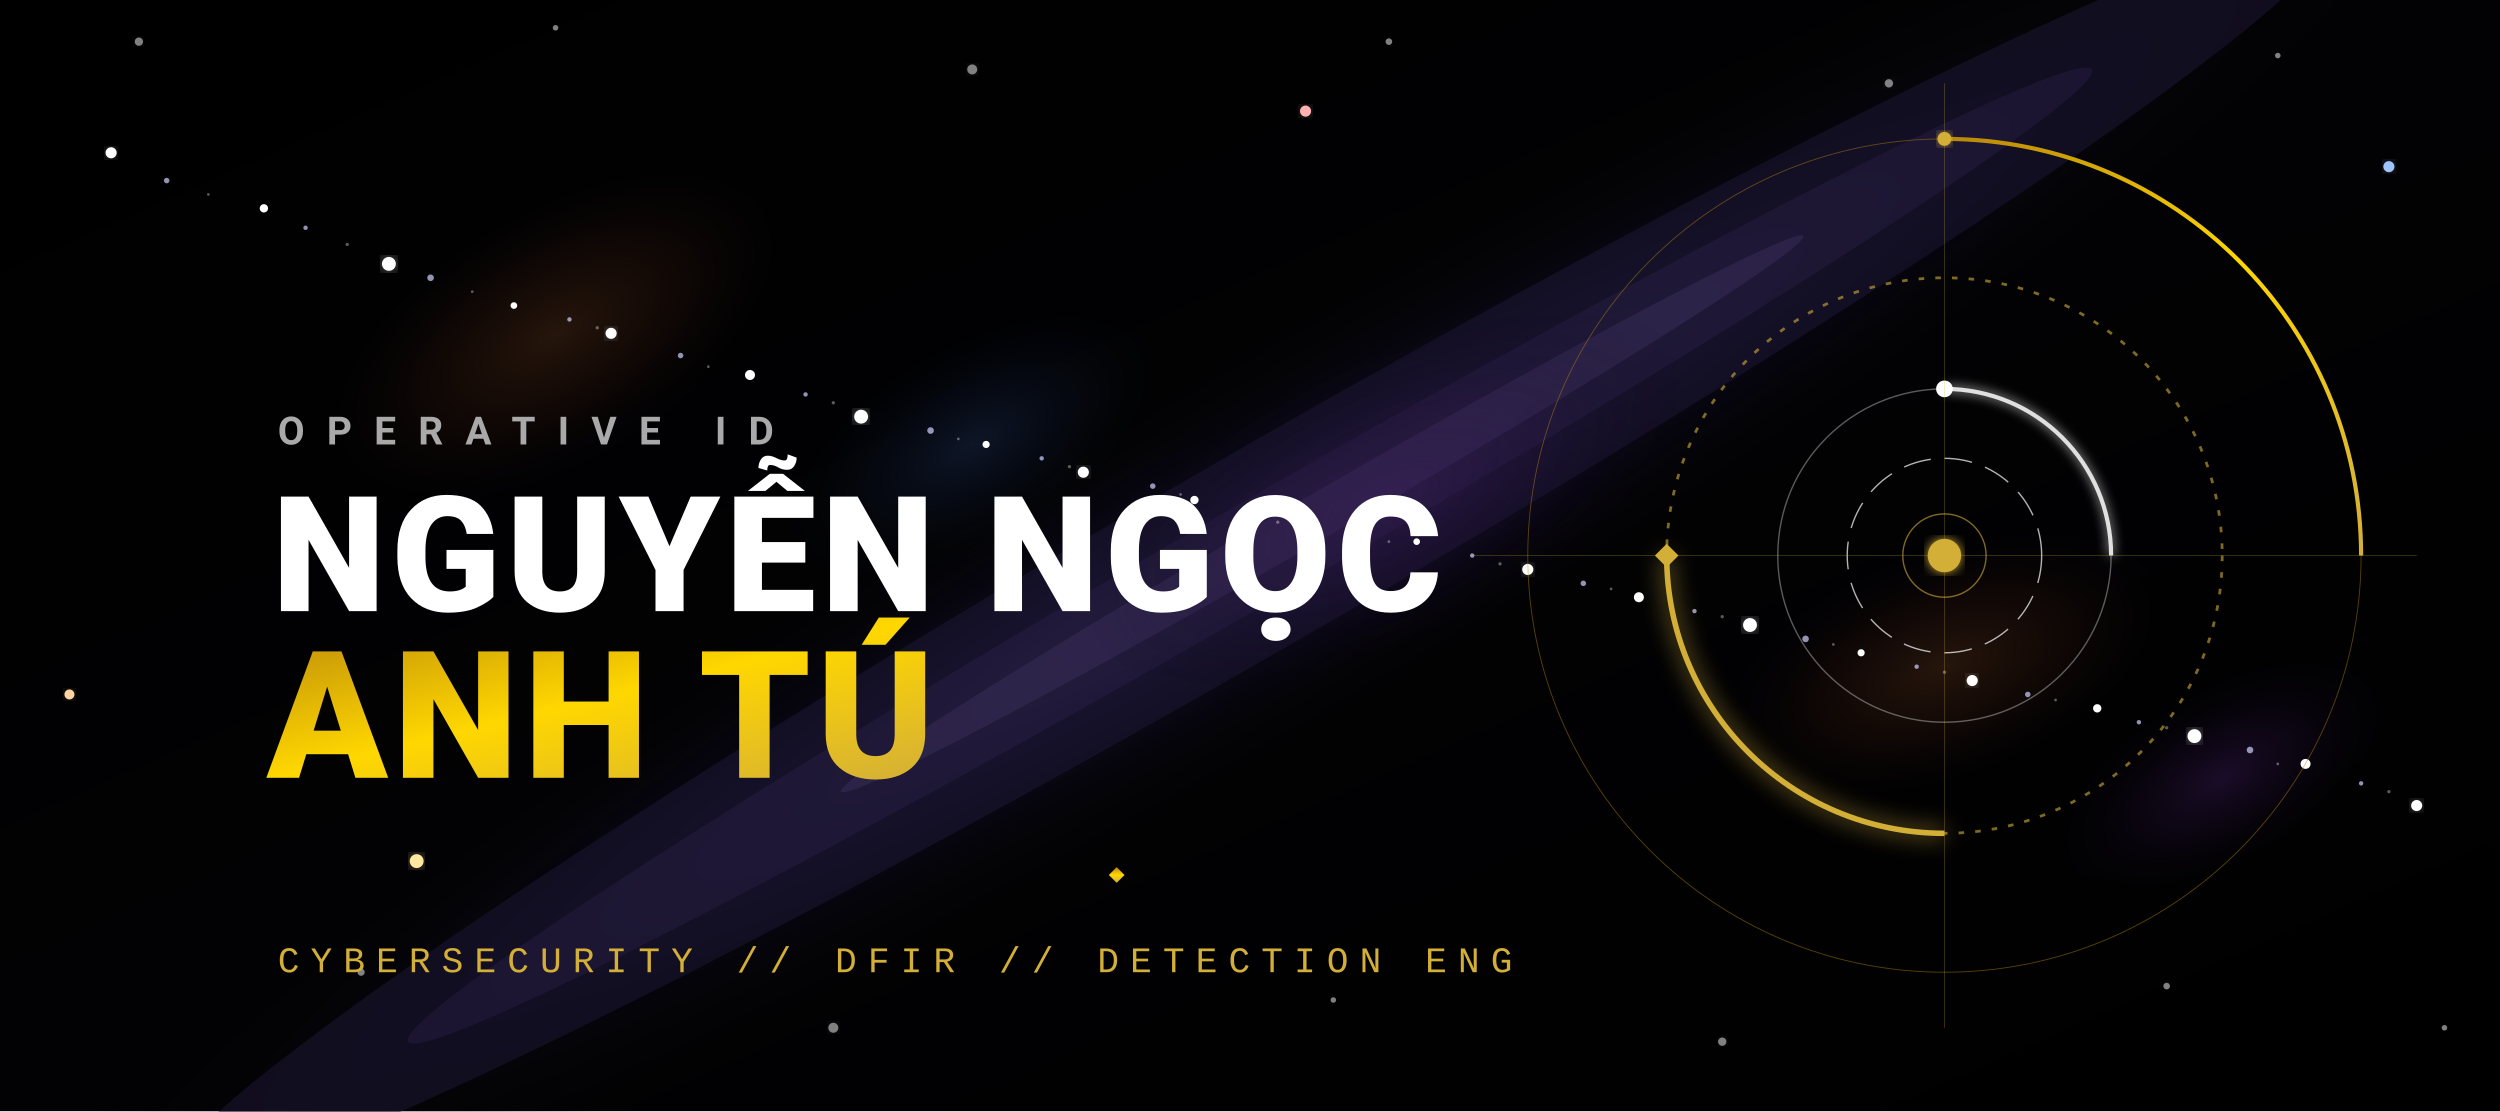
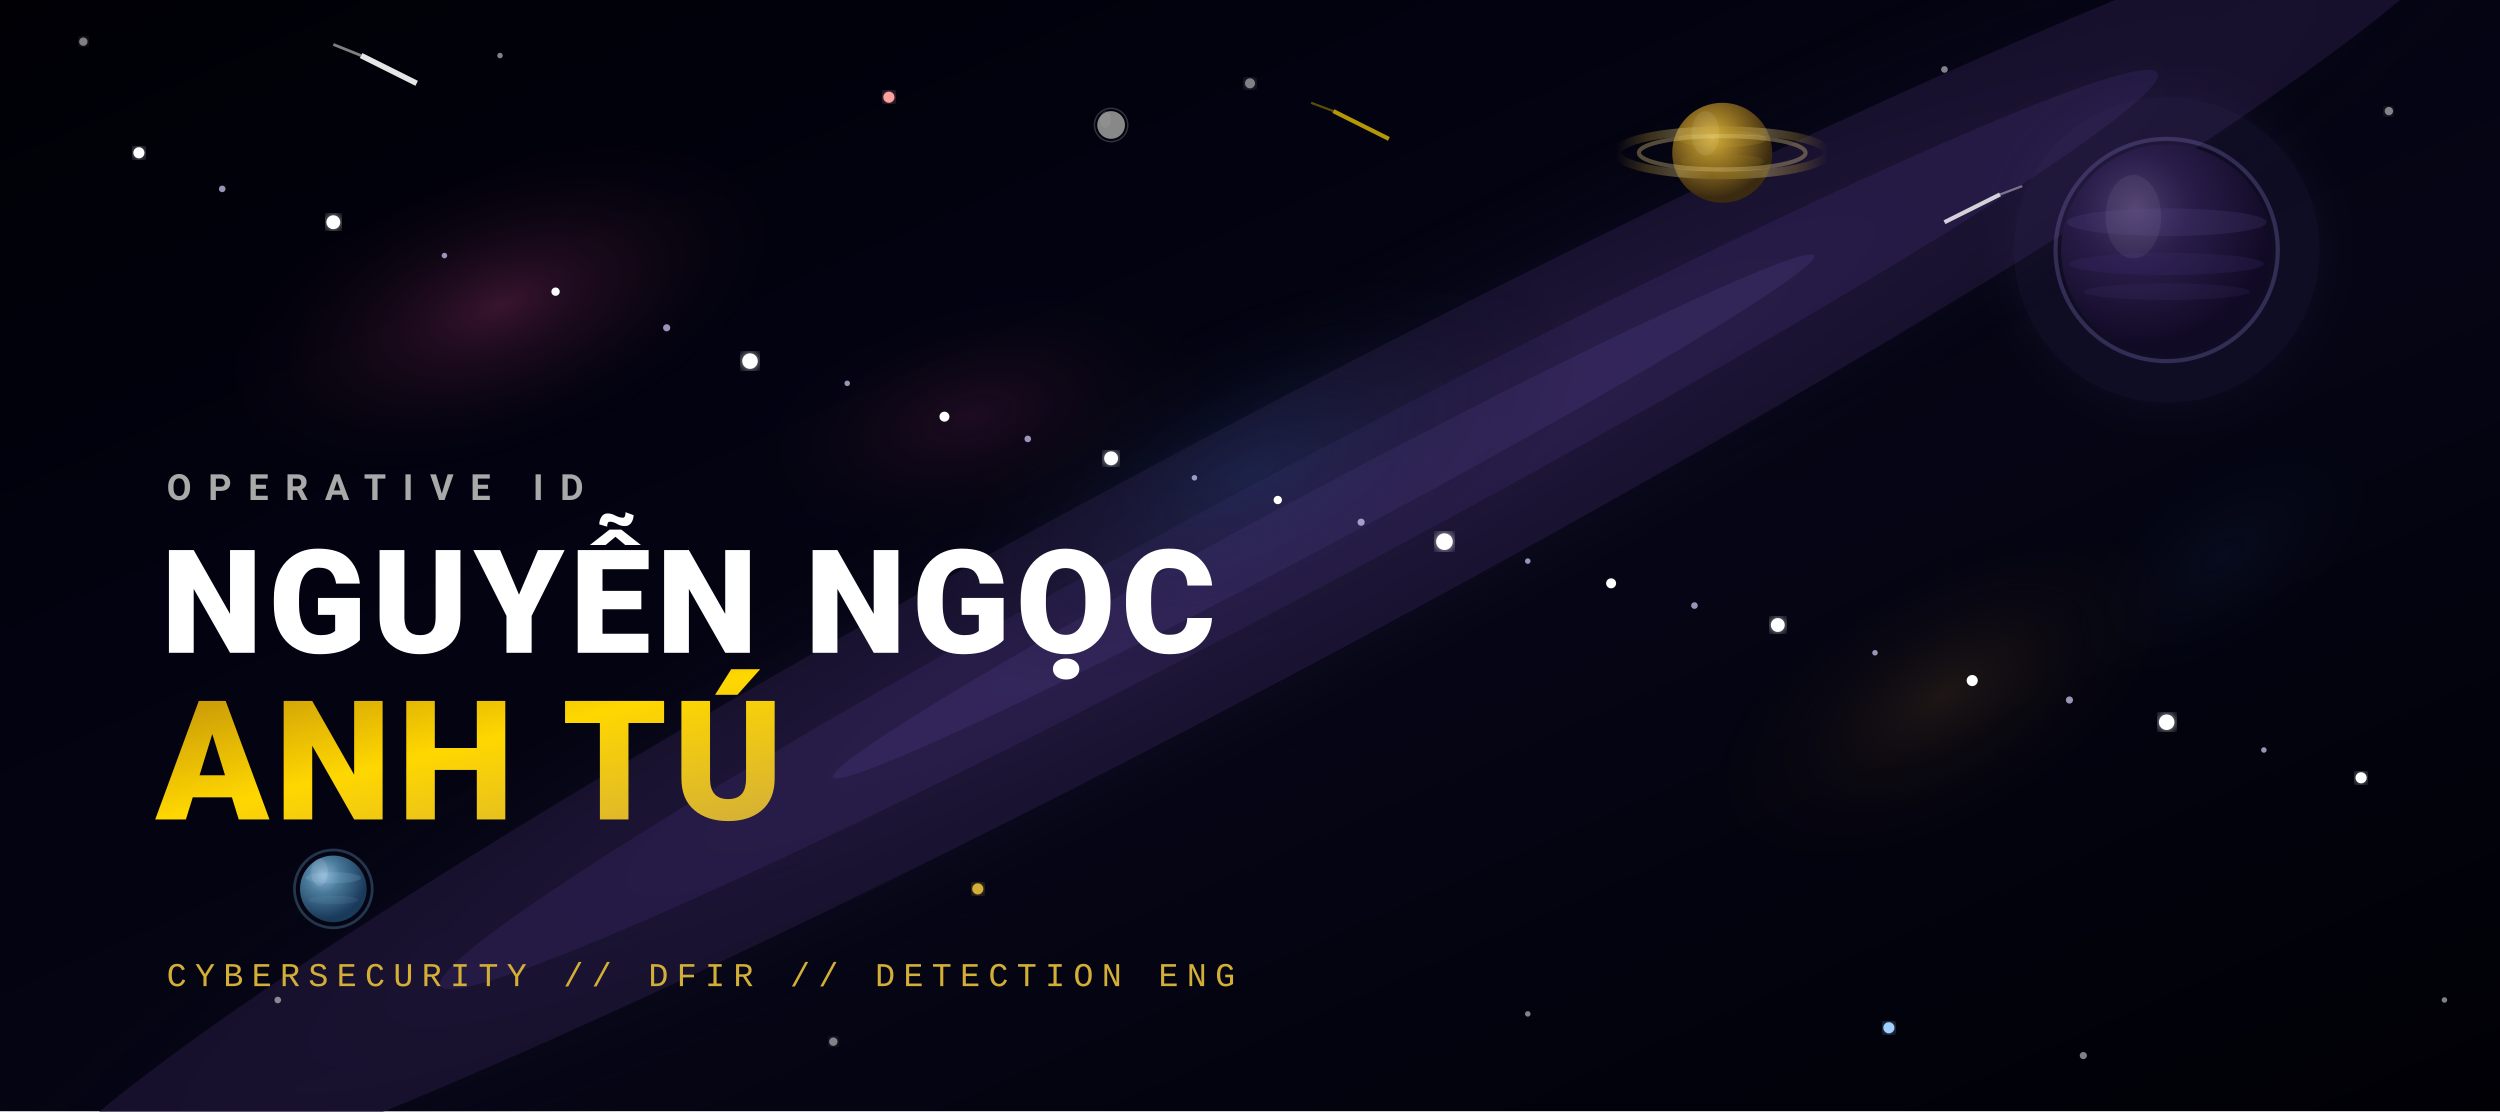
<svg xmlns="http://www.w3.org/2000/svg" viewBox="0 0 900 400">
  <defs>
    <linearGradient id="bg" x1="0%" y1="0%" x2="100%" y2="100%">
-       <stop offset="0%" stop-color="#000000" />
-       <stop offset="50%" stop-color="#020204" />
-       <stop offset="100%" stop-color="#000000" />
+       <stop offset="0%" stop-color="#000005" />
+       <stop offset="30%" stop-color="#020210" />
+       <stop offset="60%" stop-color="#050515" />
+       <stop offset="100%" stop-color="#000005" />
    </linearGradient>
    <radialGradient id="mwCore" cx="50%" cy="50%" r="50%">
-       <stop offset="0%" stop-color="#2a2040" stop-opacity="0.9" />
-       <stop offset="30%" stop-color="#1a1535" stop-opacity="0.6" />
-       <stop offset="60%" stop-color="#110e25" stop-opacity="0.3" />
-       <stop offset="100%" stop-color="#000000" stop-opacity="0" />
-     </radialGradient>
-     <radialGradient id="warmNeb" cx="50%" cy="50%" r="50%">
-       <stop offset="0%" stop-color="#4a2a15" stop-opacity="0.5" />
-       <stop offset="50%" stop-color="#3a1a10" stop-opacity="0.25" />
-       <stop offset="100%" stop-color="#000000" stop-opacity="0" />
-     </radialGradient>
-     <radialGradient id="coolNeb" cx="50%" cy="50%" r="50%">
-       <stop offset="0%" stop-color="#1a2a4a" stop-opacity="0.5" />
-       <stop offset="50%" stop-color="#0e1a35" stop-opacity="0.25" />
-       <stop offset="100%" stop-color="#000000" stop-opacity="0" />
-     </radialGradient>
-     <radialGradient id="purpNeb" cx="50%" cy="50%" r="50%">
-       <stop offset="0%" stop-color="#3a1a5a" stop-opacity="0.45" />
-       <stop offset="50%" stop-color="#2a1040" stop-opacity="0.2" />
-       <stop offset="100%" stop-color="#000000" stop-opacity="0" />
-     </radialGradient>
+       <stop offset="0%" stop-color="#352855" stop-opacity="0.85" />
+       <stop offset="25%" stop-color="#281e45" stop-opacity="0.6" />
+       <stop offset="50%" stop-color="#1a1535" stop-opacity="0.35" />
+       <stop offset="100%" stop-color="#000000" stop-opacity="0" />
+     </radialGradient>
+     <radialGradient id="nebPink" cx="50%" cy="50%" r="50%">
+       <stop offset="0%" stop-color="#8a3060" stop-opacity="0.4" />
+       <stop offset="100%" stop-color="#000000" stop-opacity="0" />
+     </radialGradient>
+     <radialGradient id="nebBlue" cx="50%" cy="50%" r="50%">
+       <stop offset="0%" stop-color="#1a3a6a" stop-opacity="0.35" />
+       <stop offset="100%" stop-color="#000000" stop-opacity="0" />
+     </radialGradient>
+     <radialGradient id="nebGold" cx="50%" cy="50%" r="50%">
+       <stop offset="0%" stop-color="#5a4020" stop-opacity="0.3" />
+       <stop offset="100%" stop-color="#000000" stop-opacity="0" />
+     </radialGradient>
+     <radialGradient id="planetBig" cx="35%" cy="30%" r="65%">
+       <stop offset="0%" stop-color="#4a3a6a" />
+       <stop offset="40%" stop-color="#2a1d4a" />
+       <stop offset="100%" stop-color="#110a25" />
+     </radialGradient>
+     <linearGradient id="planetAtmo" x1="0%" y1="0%" x2="100%" y2="100%">
+       <stop offset="0%" stop-color="#6a4a9a" stop-opacity="0.3" />
+       <stop offset="50%" stop-color="#3a2a6a" stop-opacity="0.1" />
+       <stop offset="100%" stop-color="#1a1a4a" stop-opacity="0.3" />
+     </linearGradient>
+     <radialGradient id="planetSmall" cx="40%" cy="35%" r="60%">
+       <stop offset="0%" stop-color="#d4af37" />
+       <stop offset="50%" stop-color="#8a6a20" />
+       <stop offset="100%" stop-color="#3a2a10" />
+     </radialGradient>
+     <radialGradient id="planetIce" cx="35%" cy="30%" r="65%">
+       <stop offset="0%" stop-color="#8ab4d4" />
+       <stop offset="40%" stop-color="#4a7a9a" />
+       <stop offset="100%" stop-color="#1a3a5a" />
+     </radialGradient>
+     <linearGradient id="ringGrad" x1="0%" y1="0%" x2="100%" y2="0%">
+       <stop offset="0%" stop-color="#d4af37" stop-opacity="0" />
+       <stop offset="15%" stop-color="#d4af37" stop-opacity="0.5" />
+       <stop offset="30%" stop-color="#e8d080" stop-opacity="0.7" />
+       <stop offset="45%" stop-color="#d4af37" stop-opacity="0.3" />
+       <stop offset="55%" stop-color="#c0a030" stop-opacity="0.6" />
+       <stop offset="70%" stop-color="#e8d080" stop-opacity="0.7" />
+       <stop offset="85%" stop-color="#d4af37" stop-opacity="0.5" />
+       <stop offset="100%" stop-color="#d4af37" stop-opacity="0" />
+     </linearGradient>
    <linearGradient id="gold" x1="0%" y1="0%" x2="100%" y2="100%">
      <stop offset="0%" stop-color="#b8860b" />
      <stop offset="50%" stop-color="#ffd700" />
      <stop offset="100%" stop-color="#d4af37" />
    </linearGradient>
-     <filter id="softGlow">
+     <filter id="glow">
      <feGaussianBlur stdDeviation="2" result="b" />
      <feMerge>
        <feMergeNode in="b" />
        <feMergeNode in="SourceGraphic" />
      </feMerge>
    </filter>
-     <filter id="starBright">
-       <feGaussianBlur stdDeviation="3" result="b" />
+     <filter id="bigGlow">
+       <feGaussianBlur stdDeviation="5" result="b" />
      <feMerge>
        <feMergeNode in="b" />
        <feMergeNode in="SourceGraphic" />
      </feMerge>
    </filter>
-     <filter id="goldGlow">
-       <feGaussianBlur stdDeviation="4" result="b" />
+     <filter id="planetGlow">
+       <feGaussianBlur stdDeviation="8" result="b" />
      <feMerge>
        <feMergeNode in="b" />
        <feMergeNode in="SourceGraphic" />
      </feMerge>
    </filter>
  </defs>
  <style>
-     @keyframes slowRotate { 0% { transform: rotate(0deg); } 100% { transform: rotate(360deg); } }
-     @keyframes slowRotateRev { 0% { transform: rotate(360deg); } 100% { transform: rotate(0deg); } }
-     @keyframes pulseGlow { 0%, 100% { opacity: 0.7; } 50% { opacity: 1; } }
-     @keyframes shimmerText { 0% { fill-opacity: 0.85; } 50% { fill-opacity: 1; } 100% { fill-opacity: 0.85; } }
+     /* Shooting stars */
+     @keyframes shoot1 { 0% { transform: translate(0,0); opacity: 1; } 100% { transform: translate(120px,60px); opacity: 0; } }
+     @keyframes shoot2 { 0% { transform: translate(0,0); opacity: 1; } 100% { transform: translate(-100px,50px); opacity: 0; } }
+     @keyframes shoot3 { 0% { transform: translate(0,0); opacity: 1; } 100% { transform: translate(80px,40px); opacity: 0; } }
+ 
+     /* Planet orbit float */
+     @keyframes floatUp { 0%, 100% { transform: translateY(0); } 50% { transform: translateY(-6px); } }
+     @keyframes floatDown { 0%, 100% { transform: translateY(0); } 50% { transform: translateY(4px); } }
+ 
+     /* Ring rotation */
+     @keyframes ringPulse { 0%, 100% { opacity: 0.6; } 50% { opacity: 0.9; } }
+ 
+     /* Star twinkle */
    @keyframes tw1 { 0%, 100% { opacity: 0.3; } 50% { opacity: 1; } }
    @keyframes tw2 { 0%, 100% { opacity: 0.6; } 50% { opacity: 0.15; } }
    @keyframes tw3 { 0%, 100% { opacity: 0.2; } 50% { opacity: 0.95; } }

-     .rot1 { transform-origin: 700px 200px; animation: slowRotate 30s linear infinite; }
-     .rot2 { transform-origin: 700px 200px; animation: slowRotateRev 40s linear infinite; }
-     .rot3 { transform-origin: 700px 200px; animation: slowRotate 25s linear infinite; }
-     .rot4 { transform-origin: 700px 200px; animation: slowRotateRev 20s linear infinite; }
-     .shimmer { animation: shimmerText 4s infinite; }
-     .node-pulse { animation: pulseGlow 3s infinite ease-in-out; }
+     /* Nebula breathing */
+     @keyframes breathe { 0%, 100% { opacity: 0.3; } 50% { opacity: 0.5; } }
+ 
+     /* Name shimmer */
+     @keyframes shimmer { 0% { fill-opacity: 0.85; } 50% { fill-opacity: 1; } 100% { fill-opacity: 0.85; } }
+ 
+     .shoot1 { animation: shoot1 2s linear infinite 0s; }
+     .shoot2 { animation: shoot2 3s linear infinite 1.5s; }
+     .shoot3 { animation: shoot3 2.5s linear infinite 3s; }
+     .float1 { animation: floatUp 8s ease-in-out infinite; }
+     .float2 { animation: floatDown 6s ease-in-out infinite; }
+     .float3 { animation: floatUp 10s ease-in-out infinite 2s; }
+     .ringP { animation: ringPulse 5s ease-in-out infinite; }
    .t1 { animation: tw1 3s infinite ease-in-out; }
    .t2 { animation: tw2 4s infinite ease-in-out; }
    .t3 { animation: tw3 5s infinite ease-in-out; }
    .t4 { animation: tw1 6s infinite ease-in-out 1s; }
    .t5 { animation: tw2 3.5s infinite ease-in-out 0.5s; }
    .t6 { animation: tw3 4.5s infinite ease-in-out 2s; }
+     .nBreath { animation: breathe 6s ease-in-out infinite; }
+     .nBreath2 { animation: breathe 8s ease-in-out infinite 3s; }
+     .shimmer { animation: shimmer 4s infinite; }

    .font-sans { font-family: "Segoe UI", -apple-system, BlinkMacSystemFont, Roboto, "Helvetica Neue", Arial, sans-serif; }
    .font-mono { font-family: Consolas, "SFMono-Regular", Menlo, Monaco, "Liberation Mono", monospace; }
  </style>
  <rect width="900" height="400" fill="url(#bg)" />
-   <g transform="rotate(-30 450 200)">
-     <ellipse cx="450" cy="200" rx="550" ry="70" fill="url(#mwCore)" />
-     <ellipse cx="450" cy="200" rx="450" ry="35" fill="#1e1838" opacity="0.5" />
-     <ellipse cx="450" cy="200" rx="350" ry="18" fill="#2a2048" opacity="0.4" />
-     <ellipse cx="480" cy="200" rx="200" ry="8" fill="#3a2d5a" opacity="0.5" />
-   </g>
-   <ellipse cx="200" cy="120" rx="100" ry="50" fill="url(#warmNeb)" transform="rotate(-30 200 120)" />
-   <ellipse cx="500" cy="180" rx="120" ry="55" fill="url(#purpNeb)" transform="rotate(-25 500 180)" />
-   <ellipse cx="350" cy="160" rx="80" ry="40" fill="url(#coolNeb)" transform="rotate(-30 350 160)" />
-   <ellipse cx="700" cy="240" rx="90" ry="45" fill="url(#warmNeb)" transform="rotate(-20 700 240)" />
-   <ellipse cx="800" cy="280" rx="70" ry="35" fill="url(#purpNeb)" transform="rotate(-30 800 280)" />
+   <g transform="rotate(-28 450 200)">
+     <ellipse cx="450" cy="200" rx="600" ry="80" fill="url(#mwCore)" />
+     <ellipse cx="450" cy="200" rx="500" ry="45" fill="#241a40" opacity="0.55" />
+     <ellipse cx="470" cy="200" rx="350" ry="22" fill="#30245a" opacity="0.45" />
+     <ellipse cx="480" cy="200" rx="200" ry="10" fill="#3d2d6a" opacity="0.5" />
+   </g>
+   <ellipse cx="180" cy="110" rx="110" ry="55" fill="url(#nebPink)" class="nBreath" transform="rotate(-20 180 110)" />
+   <ellipse cx="450" cy="170" rx="130" ry="60" fill="url(#nebBlue)" class="nBreath2" transform="rotate(-25 450 170)" />
+   <ellipse cx="700" cy="250" rx="100" ry="50" fill="url(#nebGold)" class="nBreath" transform="rotate(-30 700 250)" />
+   <ellipse cx="350" cy="150" rx="90" ry="45" fill="url(#nebPink)" class="nBreath2" transform="rotate(-15 350 150)" opacity="0.5" />
+   <ellipse cx="800" cy="200" rx="80" ry="40" fill="url(#nebBlue)" class="nBreath" transform="rotate(-35 800 200)" opacity="0.4" />
  <g fill="#ffffff">
-     <circle cx="40" cy="55" r="2" filter="url(#starBright)" class="t1" />
-     <circle cx="95" cy="75" r="1.5" class="t2" />
-     <circle cx="140" cy="95" r="2.5" filter="url(#starBright)" class="t3" />
-     <circle cx="185" cy="110" r="1.2" />
-     <circle cx="220" cy="120" r="2" filter="url(#starBright)" class="t4" />
-     <circle cx="270" cy="135" r="1.8" class="t5" />
-     <circle cx="310" cy="150" r="2.5" filter="url(#starBright)" class="t6" />
-     <circle cx="355" cy="160" r="1.3" />
-     <circle cx="390" cy="170" r="2" filter="url(#starBright)" class="t1" />
-     <circle cx="430" cy="180" r="1.5" class="t2" />
-     <circle cx="470" cy="190" r="2.8" filter="url(#starBright)" class="t3" />
-     <circle cx="510" cy="195" r="1.2" />
-     <circle cx="550" cy="205" r="2" filter="url(#starBright)" class="t4" />
-     <circle cx="590" cy="215" r="1.8" class="t5" />
-     <circle cx="630" cy="225" r="2.5" filter="url(#starBright)" class="t6" />
-     <circle cx="670" cy="235" r="1.3" />
-     <circle cx="710" cy="245" r="2" filter="url(#starBright)" class="t1" />
-     <circle cx="755" cy="255" r="1.5" class="t2" />
-     <circle cx="790" cy="265" r="2.5" filter="url(#starBright)" class="t3" />
-     <circle cx="830" cy="275" r="1.8" />
-     <circle cx="870" cy="290" r="2" filter="url(#starBright)" class="t4" />
-   </g>
-   <g fill="#d0d0ff" opacity="0.7">
-     <circle cx="60" cy="65" r="1" />
-     <circle cx="110" cy="82" r="0.8" />
-     <circle cx="155" cy="100" r="1.2" />
-     <circle cx="205" cy="115" r="0.8" />
-     <circle cx="245" cy="128" r="1" />
-     <circle cx="290" cy="142" r="0.8" />
-     <circle cx="335" cy="155" r="1.2" />
-     <circle cx="375" cy="165" r="0.8" />
-     <circle cx="415" cy="175" r="1" />
-     <circle cx="450" cy="185" r="0.8" />
-     <circle cx="490" cy="192" r="1.2" />
-     <circle cx="530" cy="200" r="0.8" />
-     <circle cx="570" cy="210" r="1" />
-     <circle cx="610" cy="220" r="0.8" />
-     <circle cx="650" cy="230" r="1.2" />
-     <circle cx="690" cy="240" r="0.8" />
-     <circle cx="730" cy="250" r="1" />
-     <circle cx="770" cy="260" r="0.8" />
-     <circle cx="810" cy="270" r="1.2" />
-     <circle cx="850" cy="282" r="0.8" />
-   </g>
-   <g fill="#ffffff" opacity="0.35">
-     <circle cx="75" cy="70" r="0.5" />
-     <circle cx="125" cy="88" r="0.6" />
-     <circle cx="170" cy="105" r="0.5" />
-     <circle cx="215" cy="118" r="0.6" />
-     <circle cx="255" cy="132" r="0.5" />
-     <circle cx="300" cy="145" r="0.6" />
-     <circle cx="345" cy="158" r="0.5" />
-     <circle cx="385" cy="168" r="0.6" />
-     <circle cx="425" cy="178" r="0.5" />
-     <circle cx="460" cy="188" r="0.6" />
-     <circle cx="500" cy="195" r="0.5" />
-     <circle cx="540" cy="203" r="0.6" />
-     <circle cx="580" cy="212" r="0.5" />
-     <circle cx="620" cy="222" r="0.6" />
-     <circle cx="660" cy="232" r="0.5" />
-     <circle cx="700" cy="242" r="0.6" />
-     <circle cx="740" cy="252" r="0.5" />
-     <circle cx="780" cy="262" r="0.6" />
-     <circle cx="820" cy="275" r="0.5" />
-     <circle cx="860" cy="285" r="0.6" />
+     <circle cx="50" cy="55" r="2" filter="url(#glow)" class="t1" />
+     <circle cx="120" cy="80" r="2.5" filter="url(#glow)" class="t3" />
+     <circle cx="200" cy="105" r="1.5" class="t2" />
+     <circle cx="270" cy="130" r="2.8" filter="url(#glow)" class="t5" />
+     <circle cx="340" cy="150" r="1.8" class="t4" />
+     <circle cx="400" cy="165" r="2.5" filter="url(#glow)" class="t6" />
+     <circle cx="460" cy="180" r="1.5" class="t1" />
+     <circle cx="520" cy="195" r="3" filter="url(#glow)" class="t3" />
+     <circle cx="580" cy="210" r="1.8" class="t5" />
+     <circle cx="640" cy="225" r="2.5" filter="url(#glow)" class="t2" />
+     <circle cx="710" cy="245" r="2" class="t4" />
+     <circle cx="780" cy="260" r="2.8" filter="url(#glow)" class="t6" />
+     <circle cx="850" cy="280" r="2" filter="url(#glow)" class="t1" />
+   </g>
+   <g fill="#d8d0ff" opacity="0.7">
+     <circle cx="80" cy="68" r="1.2" class="t4" />
+     <circle cx="160" cy="92" r="1" class="t1" />
+     <circle cx="240" cy="118" r="1.3" />
+     <circle cx="305" cy="138" r="1" class="t6" />
+     <circle cx="370" cy="158" r="1.2" />
+     <circle cx="430" cy="172" r="1" class="t2" />
+     <circle cx="490" cy="188" r="1.3" />
+     <circle cx="550" cy="202" r="1" class="t5" />
+     <circle cx="610" cy="218" r="1.2" />
+     <circle cx="675" cy="235" r="1" class="t3" />
+     <circle cx="745" cy="252" r="1.3" />
+     <circle cx="815" cy="270" r="1" />
  </g>
  <g fill="#ffffff" opacity="0.5">
-     <circle cx="50" cy="15" r="1.5" filter="url(#starBright)" class="t3" />
-     <circle cx="200" cy="10" r="1" />
-     <circle cx="350" cy="25" r="1.8" filter="url(#starBright)" class="t5" />
-     <circle cx="500" cy="15" r="1.2" />
-     <circle cx="680" cy="30" r="1.5" filter="url(#starBright)" class="t1" />
-     <circle cx="820" cy="20" r="1" />
-     <circle cx="130" cy="350" r="1.3" class="t6" />
-     <circle cx="300" cy="370" r="1.8" filter="url(#starBright)" class="t2" />
-     <circle cx="480" cy="360" r="1" />
-     <circle cx="620" cy="375" r="1.5" filter="url(#starBright)" class="t4" />
-     <circle cx="780" cy="355" r="1.2" class="t3" />
-     <circle cx="880" cy="370" r="1" class="t5" />
-   </g>
-   <circle cx="150" cy="310" r="2.5" fill="#ffe8a0" filter="url(#starBright)" class="t2" />
-   <circle cx="860" cy="60" r="2" fill="#a0c4ff" filter="url(#starBright)" class="t4" />
-   <circle cx="25" cy="250" r="1.8" fill="#ffd4a0" filter="url(#starBright)" class="t6" />
-   <circle cx="470" cy="40" r="2" fill="#ffb0b0" filter="url(#starBright)" class="t1" />
+     <circle cx="30" cy="15" r="1.5" filter="url(#glow)" class="t3" />
+     <circle cx="180" cy="20" r="1" />
+     <circle cx="450" cy="30" r="1.8" filter="url(#glow)" class="t5" />
+     <circle cx="700" cy="25" r="1.2" />
+     <circle cx="860" cy="40" r="1.5" filter="url(#glow)" class="t1" />
+     <circle cx="100" cy="360" r="1.2" class="t6" />
+     <circle cx="300" cy="375" r="1.5" filter="url(#glow)" class="t2" />
+     <circle cx="550" cy="365" r="1" />
+     <circle cx="750" cy="380" r="1.3" class="t4" />
+     <circle cx="880" cy="360" r="1" class="t5" />
+   </g>
+   <circle cx="320" cy="35" r="2" fill="#ffa0a0" filter="url(#glow)" class="t2" />
+   <circle cx="680" cy="370" r="2" fill="#a0d0ff" filter="url(#glow)" class="t4" />
+   <g class="float1">
+     <circle cx="780" cy="90" r="55" fill="#4a3a7a" opacity="0.15" filter="url(#planetGlow)" />
+     <circle cx="780" cy="90" r="38" fill="url(#planetBig)" />
+     <circle cx="780" cy="90" r="40" fill="none" stroke="#6a5a9a" stroke-width="1.5" opacity="0.4" />
+     <ellipse cx="780" cy="80" rx="36" ry="5" fill="#5a4a8a" opacity="0.2" />
+     <ellipse cx="780" cy="95" rx="35" ry="4" fill="#3a2a6a" opacity="0.25" />
+     <ellipse cx="780" cy="105" rx="30" ry="3" fill="#4a3a7a" opacity="0.15" />
+     <ellipse cx="768" cy="78" rx="10" ry="15" fill="#ffffff" opacity="0.06" />
+   </g>
+   <g class="float2">
+     <circle cx="620" cy="55" r="18" fill="url(#planetSmall)" />
+     <ellipse cx="620" cy="50" rx="16" ry="3" fill="#c09a30" opacity="0.2" />
+     <ellipse cx="620" cy="58" rx="15" ry="2.5" fill="#a08020" opacity="0.15" />
+     <ellipse cx="620" cy="55" rx="38" ry="8" fill="none" stroke="url(#ringGrad)" stroke-width="3" opacity="0.5" class="ringP" />
+     <ellipse cx="620" cy="55" rx="30" ry="6" fill="none" stroke="#e8d080" stroke-width="1.5" opacity="0.35" class="ringP" />
+     <ellipse cx="614" cy="48" rx="5" ry="8" fill="#ffffff" opacity="0.08" />
+   </g>
+   <g class="float3">
+     <circle cx="120" cy="320" r="12" fill="url(#planetIce)" />
+     <ellipse cx="120" cy="316" rx="10" ry="2" fill="#a0d0f0" opacity="0.15" />
+     <ellipse cx="120" cy="324" rx="9" ry="1.5" fill="#80b0d0" opacity="0.1" />
+     <circle cx="120" cy="320" r="14" fill="none" stroke="#6aaad4" stroke-width="1" opacity="0.3" />
+     <ellipse cx="115" cy="314" rx="3" ry="5" fill="#ffffff" opacity="0.1" />
+   </g>
+   <g class="float1">
+     <circle cx="400" cy="45" r="5" fill="#888888" />
+     <ellipse cx="398" cy="43" rx="2" ry="3" fill="#aaaaaa" opacity="0.2" />
+     <circle cx="400" cy="45" r="6" fill="none" stroke="#aaaaaa" stroke-width="0.5" opacity="0.3" />
+   </g>
+   <g class="shoot1">
+     <line x1="150" y1="30" x2="130" y2="20" stroke="#ffffff" stroke-width="2" opacity="0.9" />
+     <line x1="130" y1="20" x2="120" y2="16" stroke="#ffffff" stroke-width="1" opacity="0.5" />
+   </g>
+   <g class="shoot2">
+     <line x1="700" y1="80" x2="720" y2="70" stroke="#ffffff" stroke-width="1.5" opacity="0.8" />
+     <line x1="720" y1="70" x2="728" y2="67" stroke="#ffffff" stroke-width="0.8" opacity="0.4" />
+   </g>
+   <g class="shoot3">
+     <line x1="500" y1="50" x2="480" y2="40" stroke="#ffd700" stroke-width="1.5" opacity="0.7" />
+     <line x1="480" y1="40" x2="472" y2="37" stroke="#ffd700" stroke-width="0.8" opacity="0.35" />
+   </g>
  <g>
-     <text x="100" y="160" class="font-sans" font-weight="600" font-size="14" fill="#a9a9a9" letter-spacing="8">
+     <text x="60" y="180" class="font-sans" font-weight="600" font-size="13" fill="#a9a9a9" letter-spacing="6">
      OPERATIVE ID
    </text>
-     <text x="98" y="220" class="font-sans" font-weight="800" font-size="58" fill="#ffffff" letter-spacing="2">
+     <text x="58" y="235" class="font-sans" font-weight="800" font-size="52" fill="#ffffff" letter-spacing="2">
      NGUYỄN NGỌC
    </text>
-     <text x="96" y="280" class="font-sans shimmer" font-weight="900" font-size="64" fill="url(#gold)" letter-spacing="2">ANH TÚ</text>
-   </g>
-   <line x1="100" y1="315" x2="400" y2="315" stroke="url(#gold)" stroke-width="1" filter="url(#softGlow)" />
-   <rect x="400" y="313" width="4" height="4" fill="url(#gold)" class="node-pulse" transform="rotate(45 402 315)" />
-   <text x="100" y="350" class="font-mono" font-weight="normal" font-size="13" fill="#d4af37" letter-spacing="4">
+     <text x="56" y="295" class="font-sans shimmer" font-weight="900" font-size="60" fill="url(#gold)" letter-spacing="2">ANH TÚ</text>
+   </g>
+   <line x1="60" y1="320" x2="350" y2="320" stroke="url(#gold)" stroke-width="1" filter="url(#glow)" />
+   <circle cx="352" cy="320" r="2" fill="#d4af37" filter="url(#glow)" />
+   <text x="60" y="355" class="font-mono" font-weight="normal" font-size="12" fill="#d4af37" letter-spacing="3">
    CYBERSECURITY // DFIR // DETECTION ENG
  </text>
-   <g>
-     <circle cx="700" cy="200" r="6" fill="#d4af37" filter="url(#softGlow)" />
-     <circle cx="700" cy="200" r="15" fill="none" stroke="#d4af37" stroke-width="0.5" opacity="0.6" />
-     <g class="rot1">
-       <circle cx="700" cy="200" r="60" fill="none" stroke="#e0e0e0" stroke-width="0.5" opacity="0.4" />
-       <path d="M 700 140 A 60 60 0 0 1 760 200" fill="none" stroke="#e0e0e0" stroke-width="1.5" filter="url(#softGlow)" />
-       <circle cx="700" cy="140" r="3" fill="#ffffff" />
-     </g>
-     <g class="rot2">
-       <circle cx="700" cy="200" r="100" fill="none" stroke="#d4af37" stroke-width="1" stroke-dasharray="2 4" opacity="0.6" />
-       <path d="M 600 200 A 100 100 0 0 0 700 300" fill="none" stroke="#d4af37" stroke-width="2" filter="url(#goldGlow)" />
-       <rect x="597" y="197" width="6" height="6" fill="#d4af37" transform="rotate(45 600 200)" />
-     </g>
-     <g class="rot3">
-       <circle cx="700" cy="200" r="150" fill="none" stroke="#b8860b" stroke-width="0.3" opacity="0.5" />
-       <path d="M 700 50 A 150 150 0 0 1 850 200" fill="none" stroke="url(#gold)" stroke-width="1.5" />
-       <circle cx="700" cy="50" r="2.5" fill="#d4af37" filter="url(#softGlow)" />
-     </g>
-     <g class="rot4">
-       <circle cx="700" cy="200" r="35" fill="none" stroke="#ffffff" stroke-width="0.5" stroke-dasharray="10 5" opacity="0.7" />
-     </g>
-     <line x1="530" y1="200" x2="870" y2="200" stroke="#d4af37" stroke-width="0.3" opacity="0.3" />
-     <line x1="700" y1="30" x2="700" y2="370" stroke="#d4af37" stroke-width="0.3" opacity="0.3" />
-   </g>
</svg>
